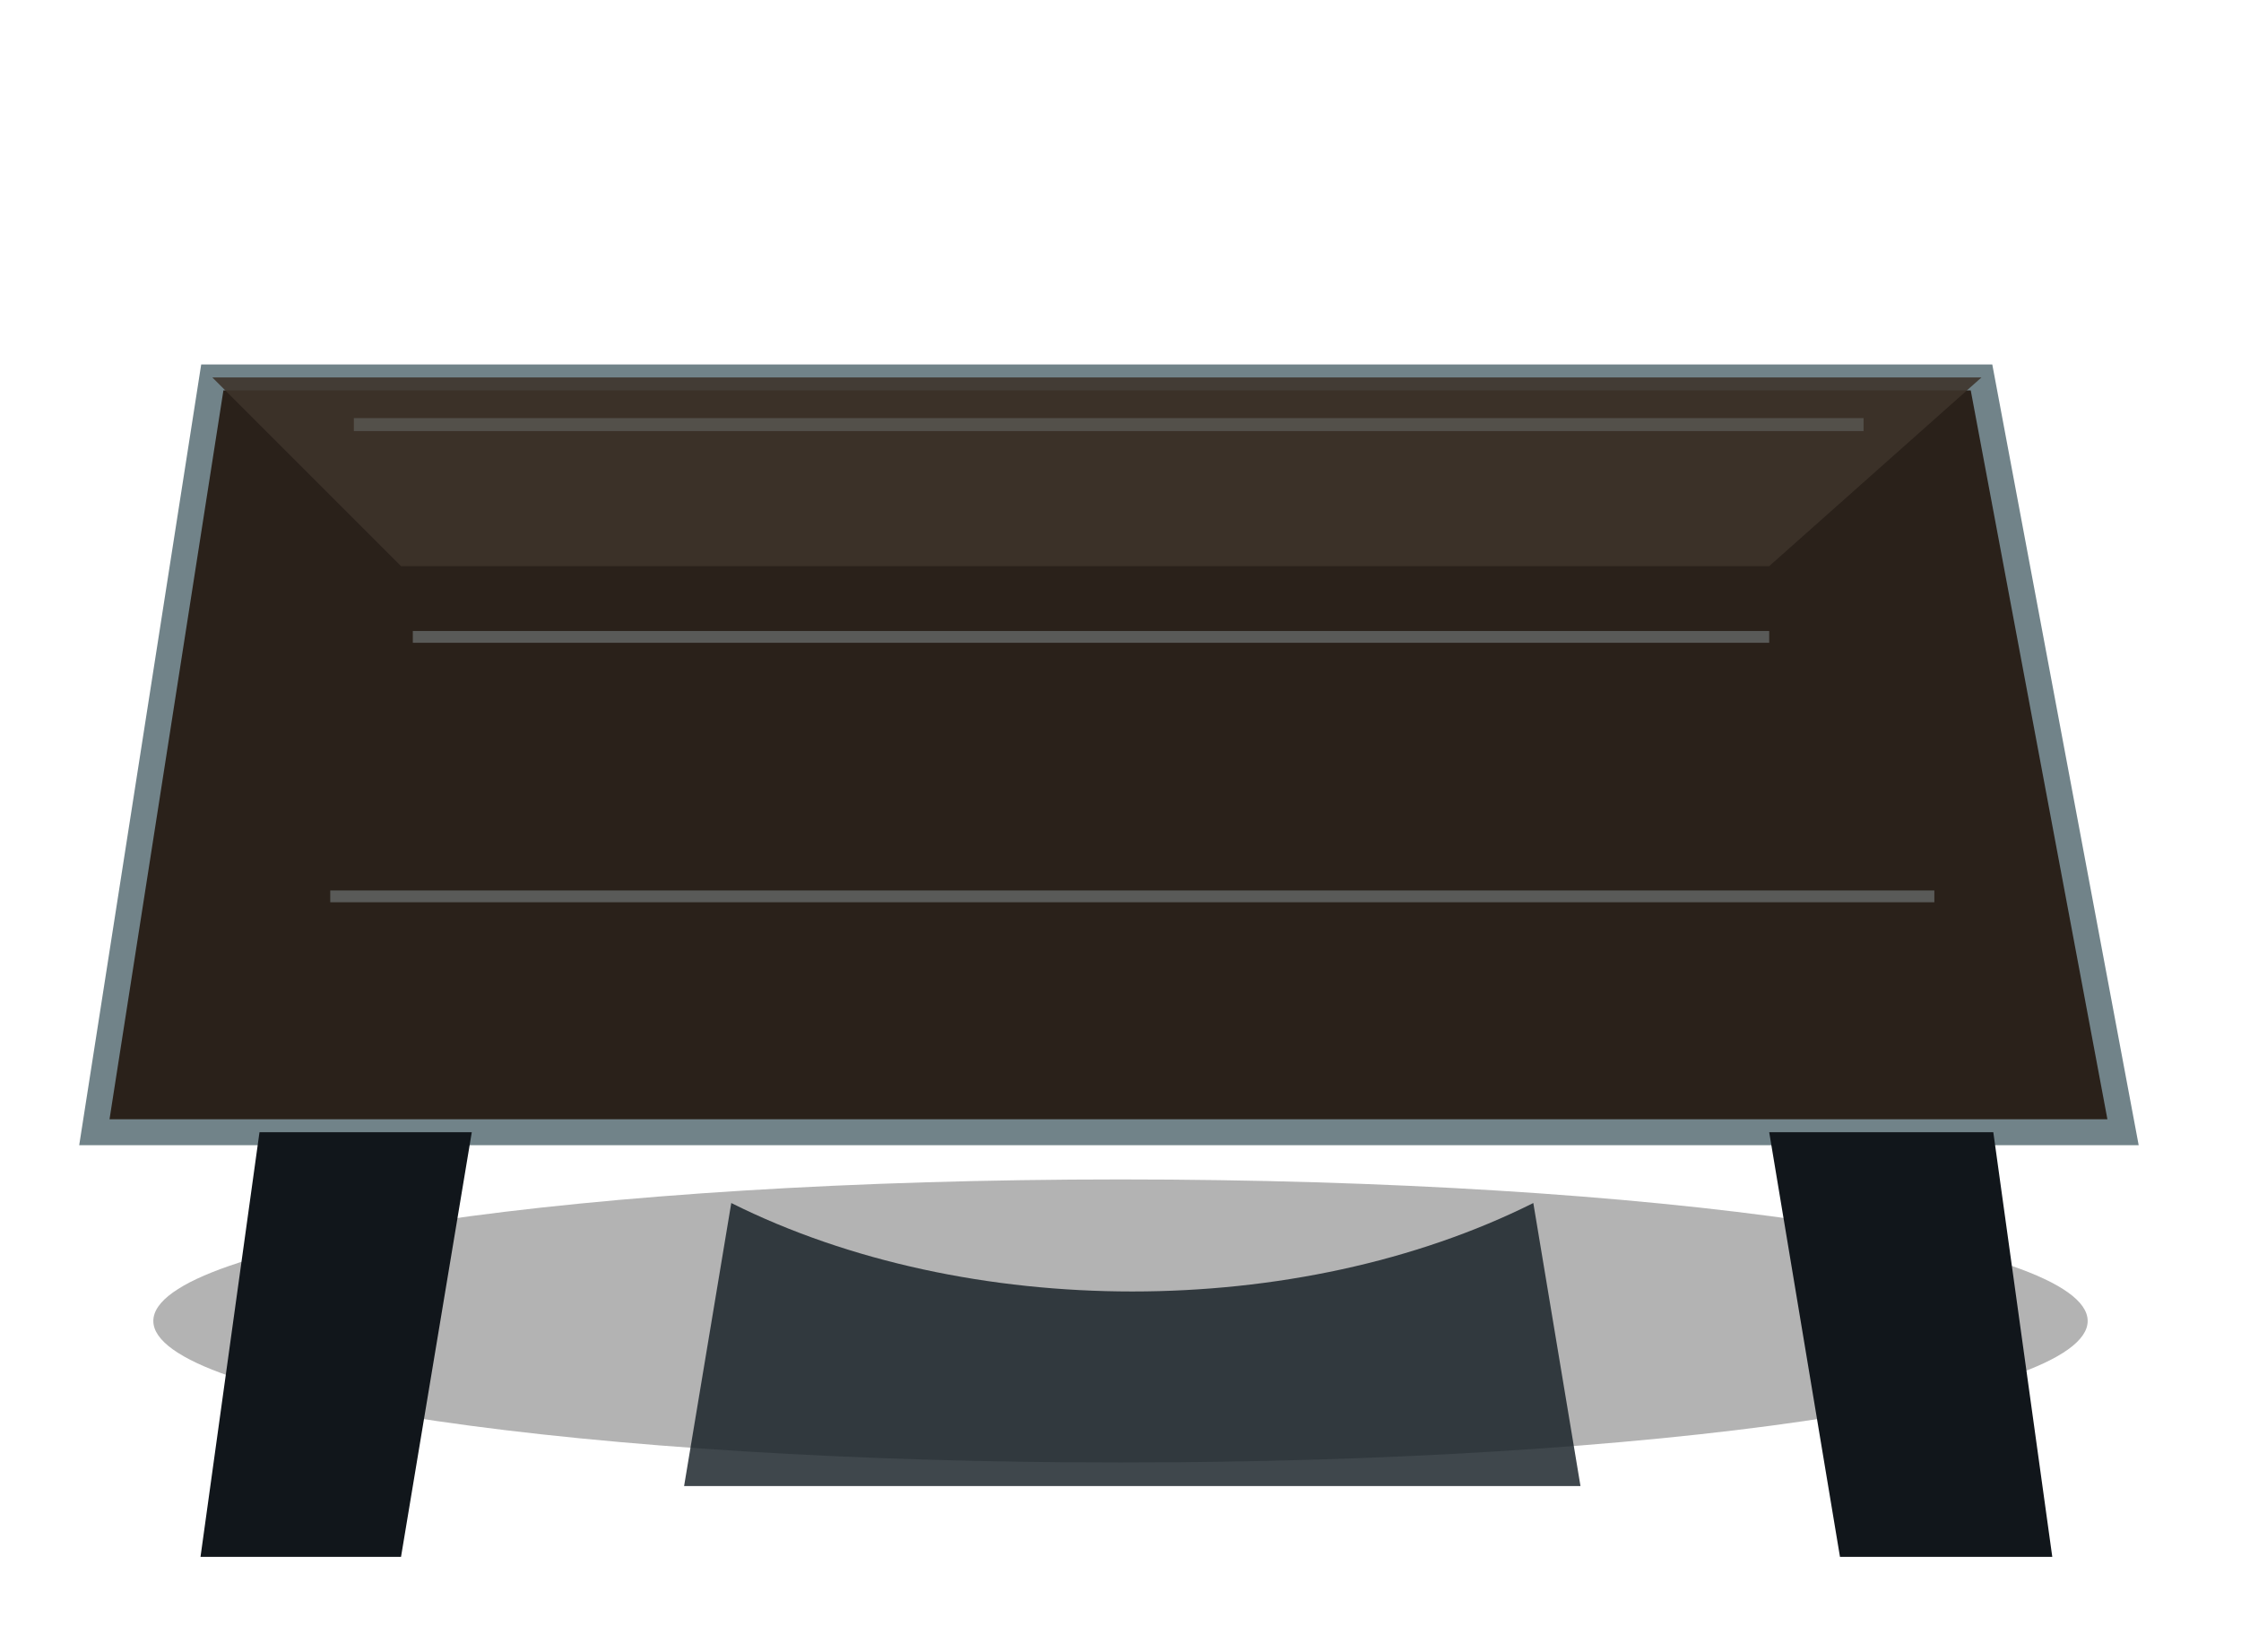
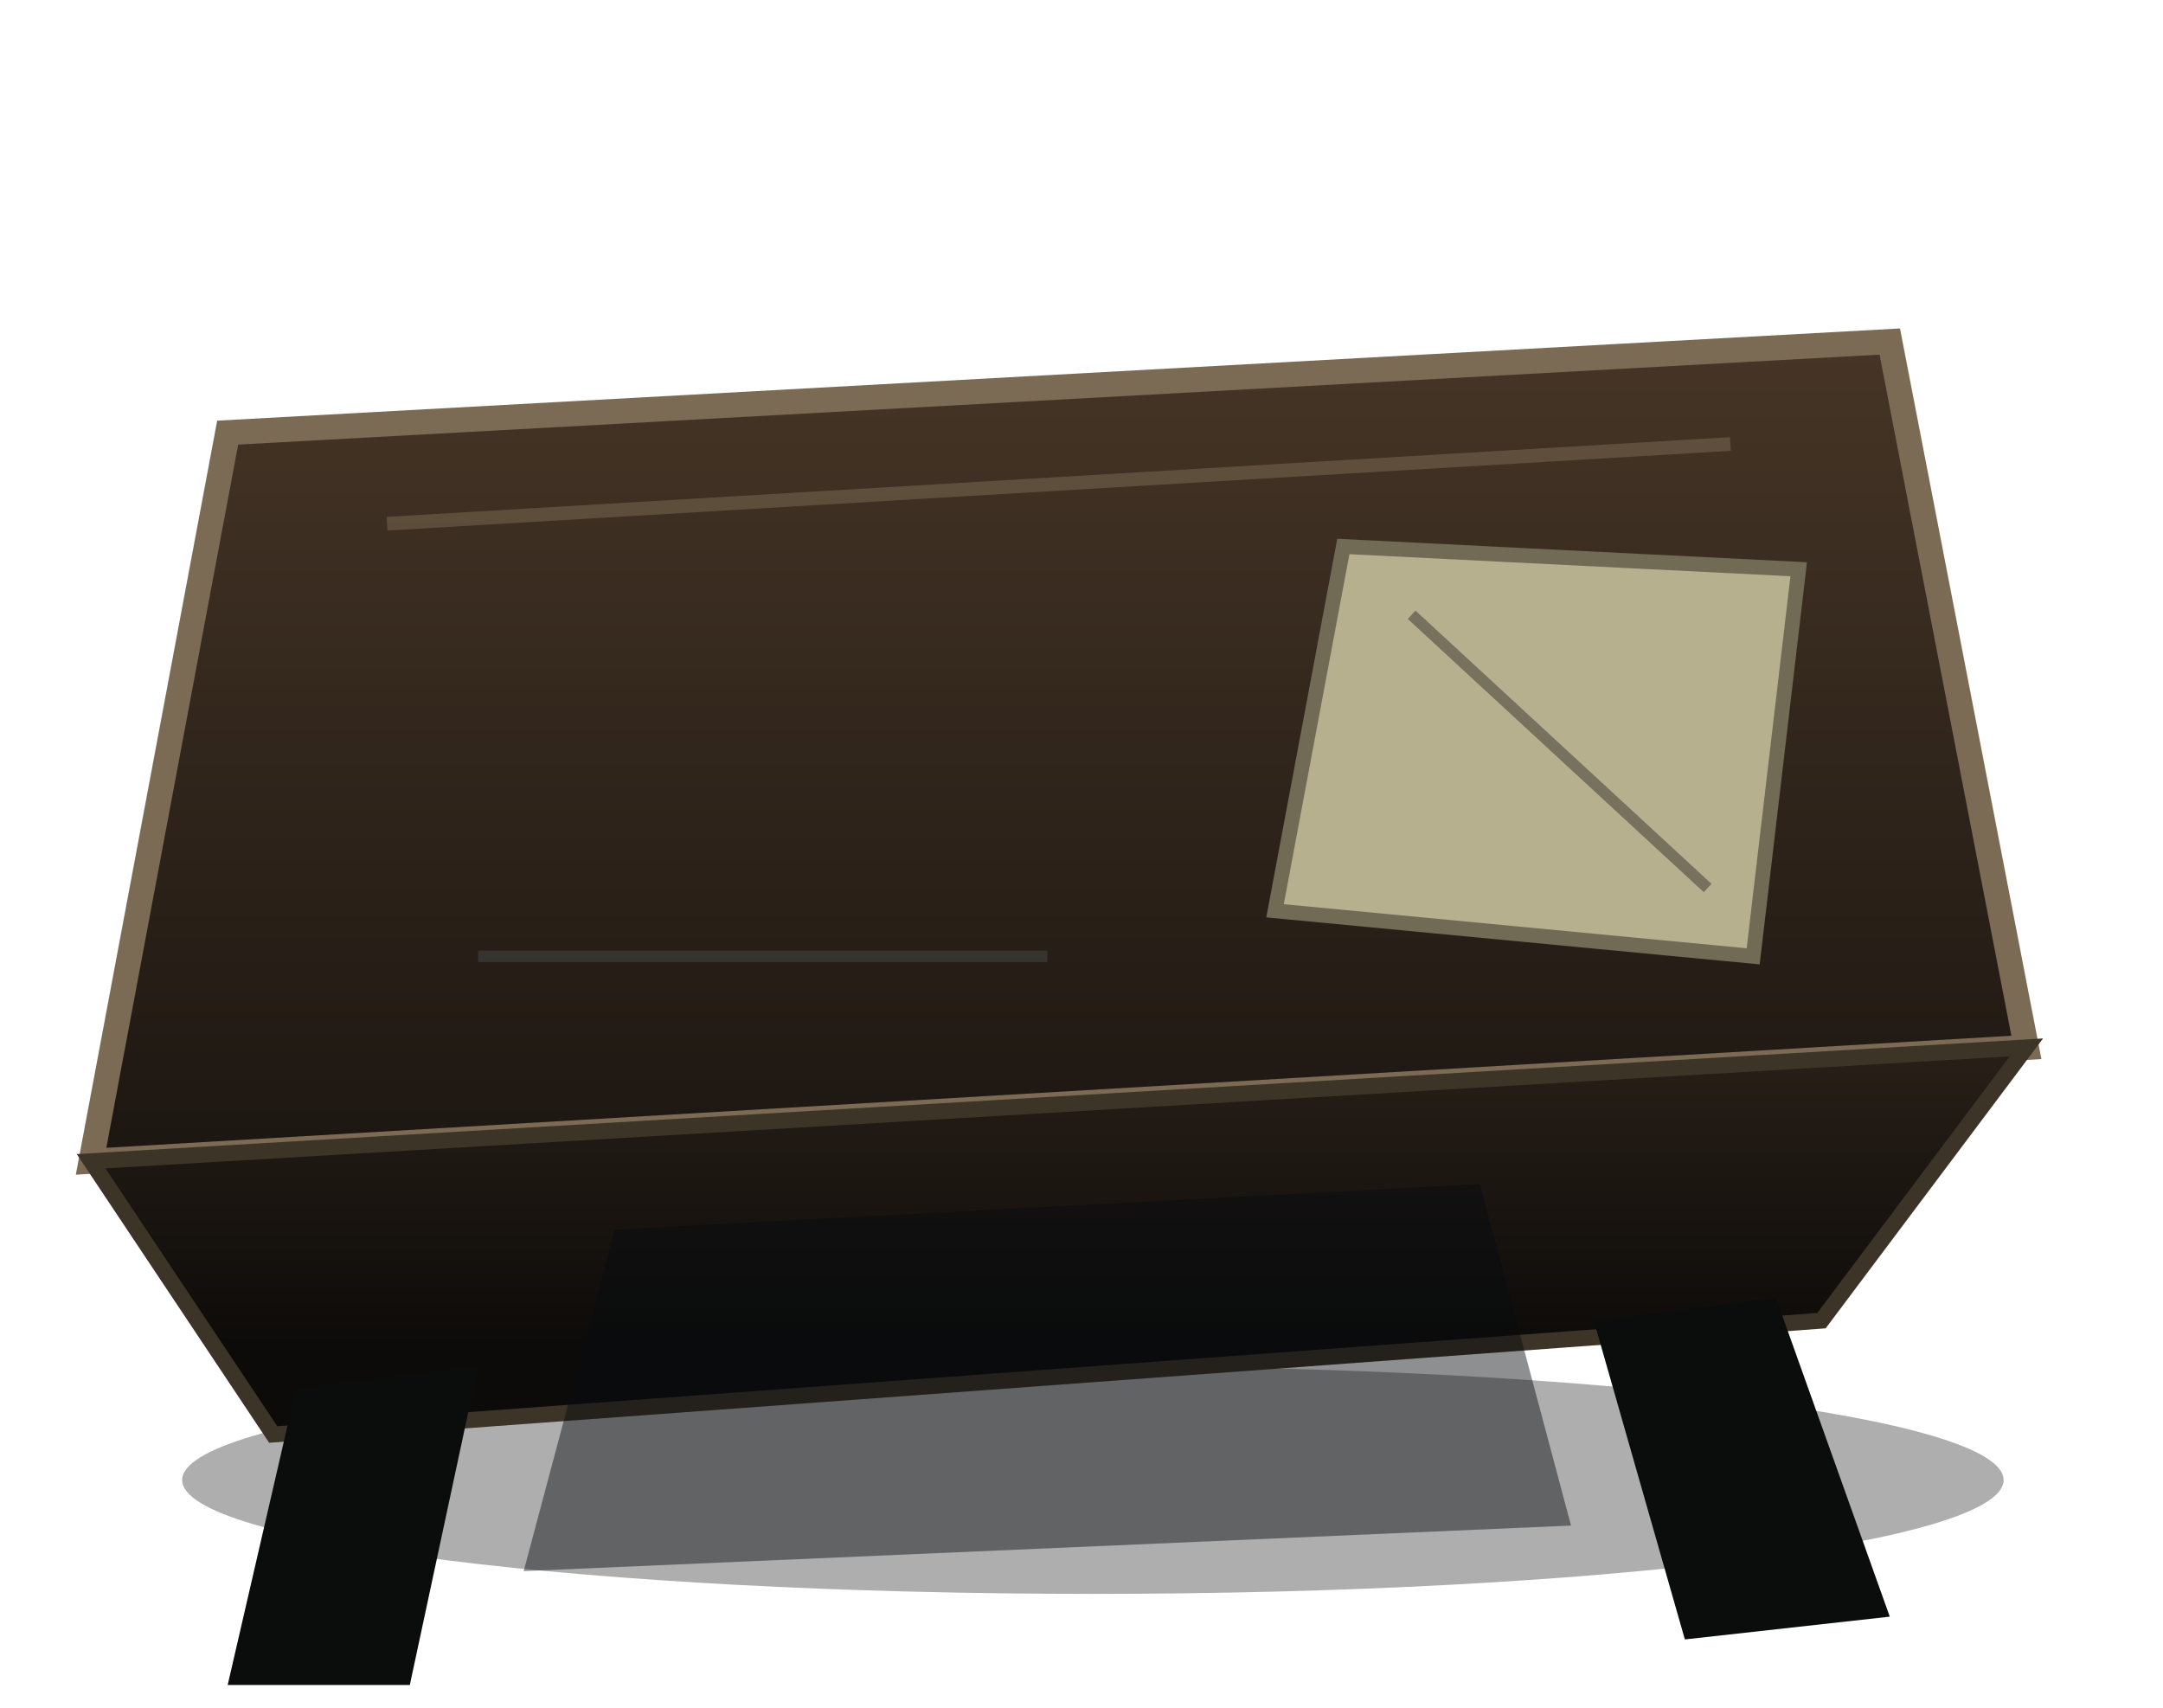
- <svg xmlns="http://www.w3.org/2000/svg" width="190" height="140" viewBox="0 0 190 140">
-   <ellipse cx="95" cy="112" rx="82" ry="12" fill="#000000" opacity="0.3" />
-   <path d="M18 32 L168 32 L180 96 L8 96 Z" fill="#2a211a" stroke="#718389" stroke-width="2.2" />
-   <path d="M18 32 L168 32 L150 48 L34 48 Z" fill="#3d332a" opacity="0.88" />
-   <path d="M22 96 H40 L34 132 H17 Z" fill="#11161b" />
-   <path d="M150 96 H169 L174 132 H156 Z" fill="#11161b" />
-   <path d="M62 102 C82 112 110 112 130 102 L134 126 L58 126 Z" fill="#151e25" opacity="0.82" />
-   <path d="M30 36 H158" stroke="#8fa1a3" stroke-width="1.1" opacity="0.28" />
-   <g stroke="#8d999b" stroke-width="1" opacity="0.48">
-     <path d="M35 54 H150" />
-     <path d="M28 76 H164" />
-   </g>
+ <svg xmlns="http://www.w3.org/2000/svg" width="190" height="150" viewBox="0 0 190 150">
+   <defs>
+     <linearGradient id="deskTop" x1="0" y1="24" x2="0" y2="100" gradientUnits="userSpaceOnUse">
+       <stop offset="0" stop-color="#4a3828" />
+       <stop offset="1" stop-color="#1d1712" />
+     </linearGradient>
+     <linearGradient id="edge" x1="0" y1="90" x2="0" y2="118" gradientUnits="userSpaceOnUse">
+       <stop offset="0" stop-color="#2a2119" />
+       <stop offset="1" stop-color="#0d0b09" />
+     </linearGradient>
+   </defs>
+   <ellipse cx="96" cy="130" rx="80" ry="10" fill="#000000" opacity="0.32" />
+   <path d="M20 38 L166 30 L178 92 L8 102 Z" fill="url(#deskTop)" stroke="#7b6b55" stroke-width="2.2" />
+   <path d="M8 102 L178 92 L160 116 L24 126 Z" fill="url(#edge)" stroke="#3d3428" stroke-width="1.4" />
+   <path d="M34 46 L152 39" stroke="#a08f72" stroke-width="1.2" opacity="0.32" />
+   <path d="M26 122 L42 120 L36 148 L20 148 Z" fill="#0b0d0d" />
+   <path d="M140 116 L156 114 L166 142 L148 144 Z" fill="#0b0d0d" />
+   <path d="M54 108 L130 104 L138 134 L46 138 Z" fill="#070b10" opacity="0.46" />
+   <path d="M118 48 L158 50 L154 84 L112 80 Z" fill="#b7b08f" stroke="#716b55" stroke-width="1.3" />
+   <path d="M124 54 L150 78" stroke="#404034" stroke-width="1" opacity="0.55" />
+   <path d="M42 84 H92" stroke="#667579" stroke-width="1" opacity="0.26" />
</svg>
